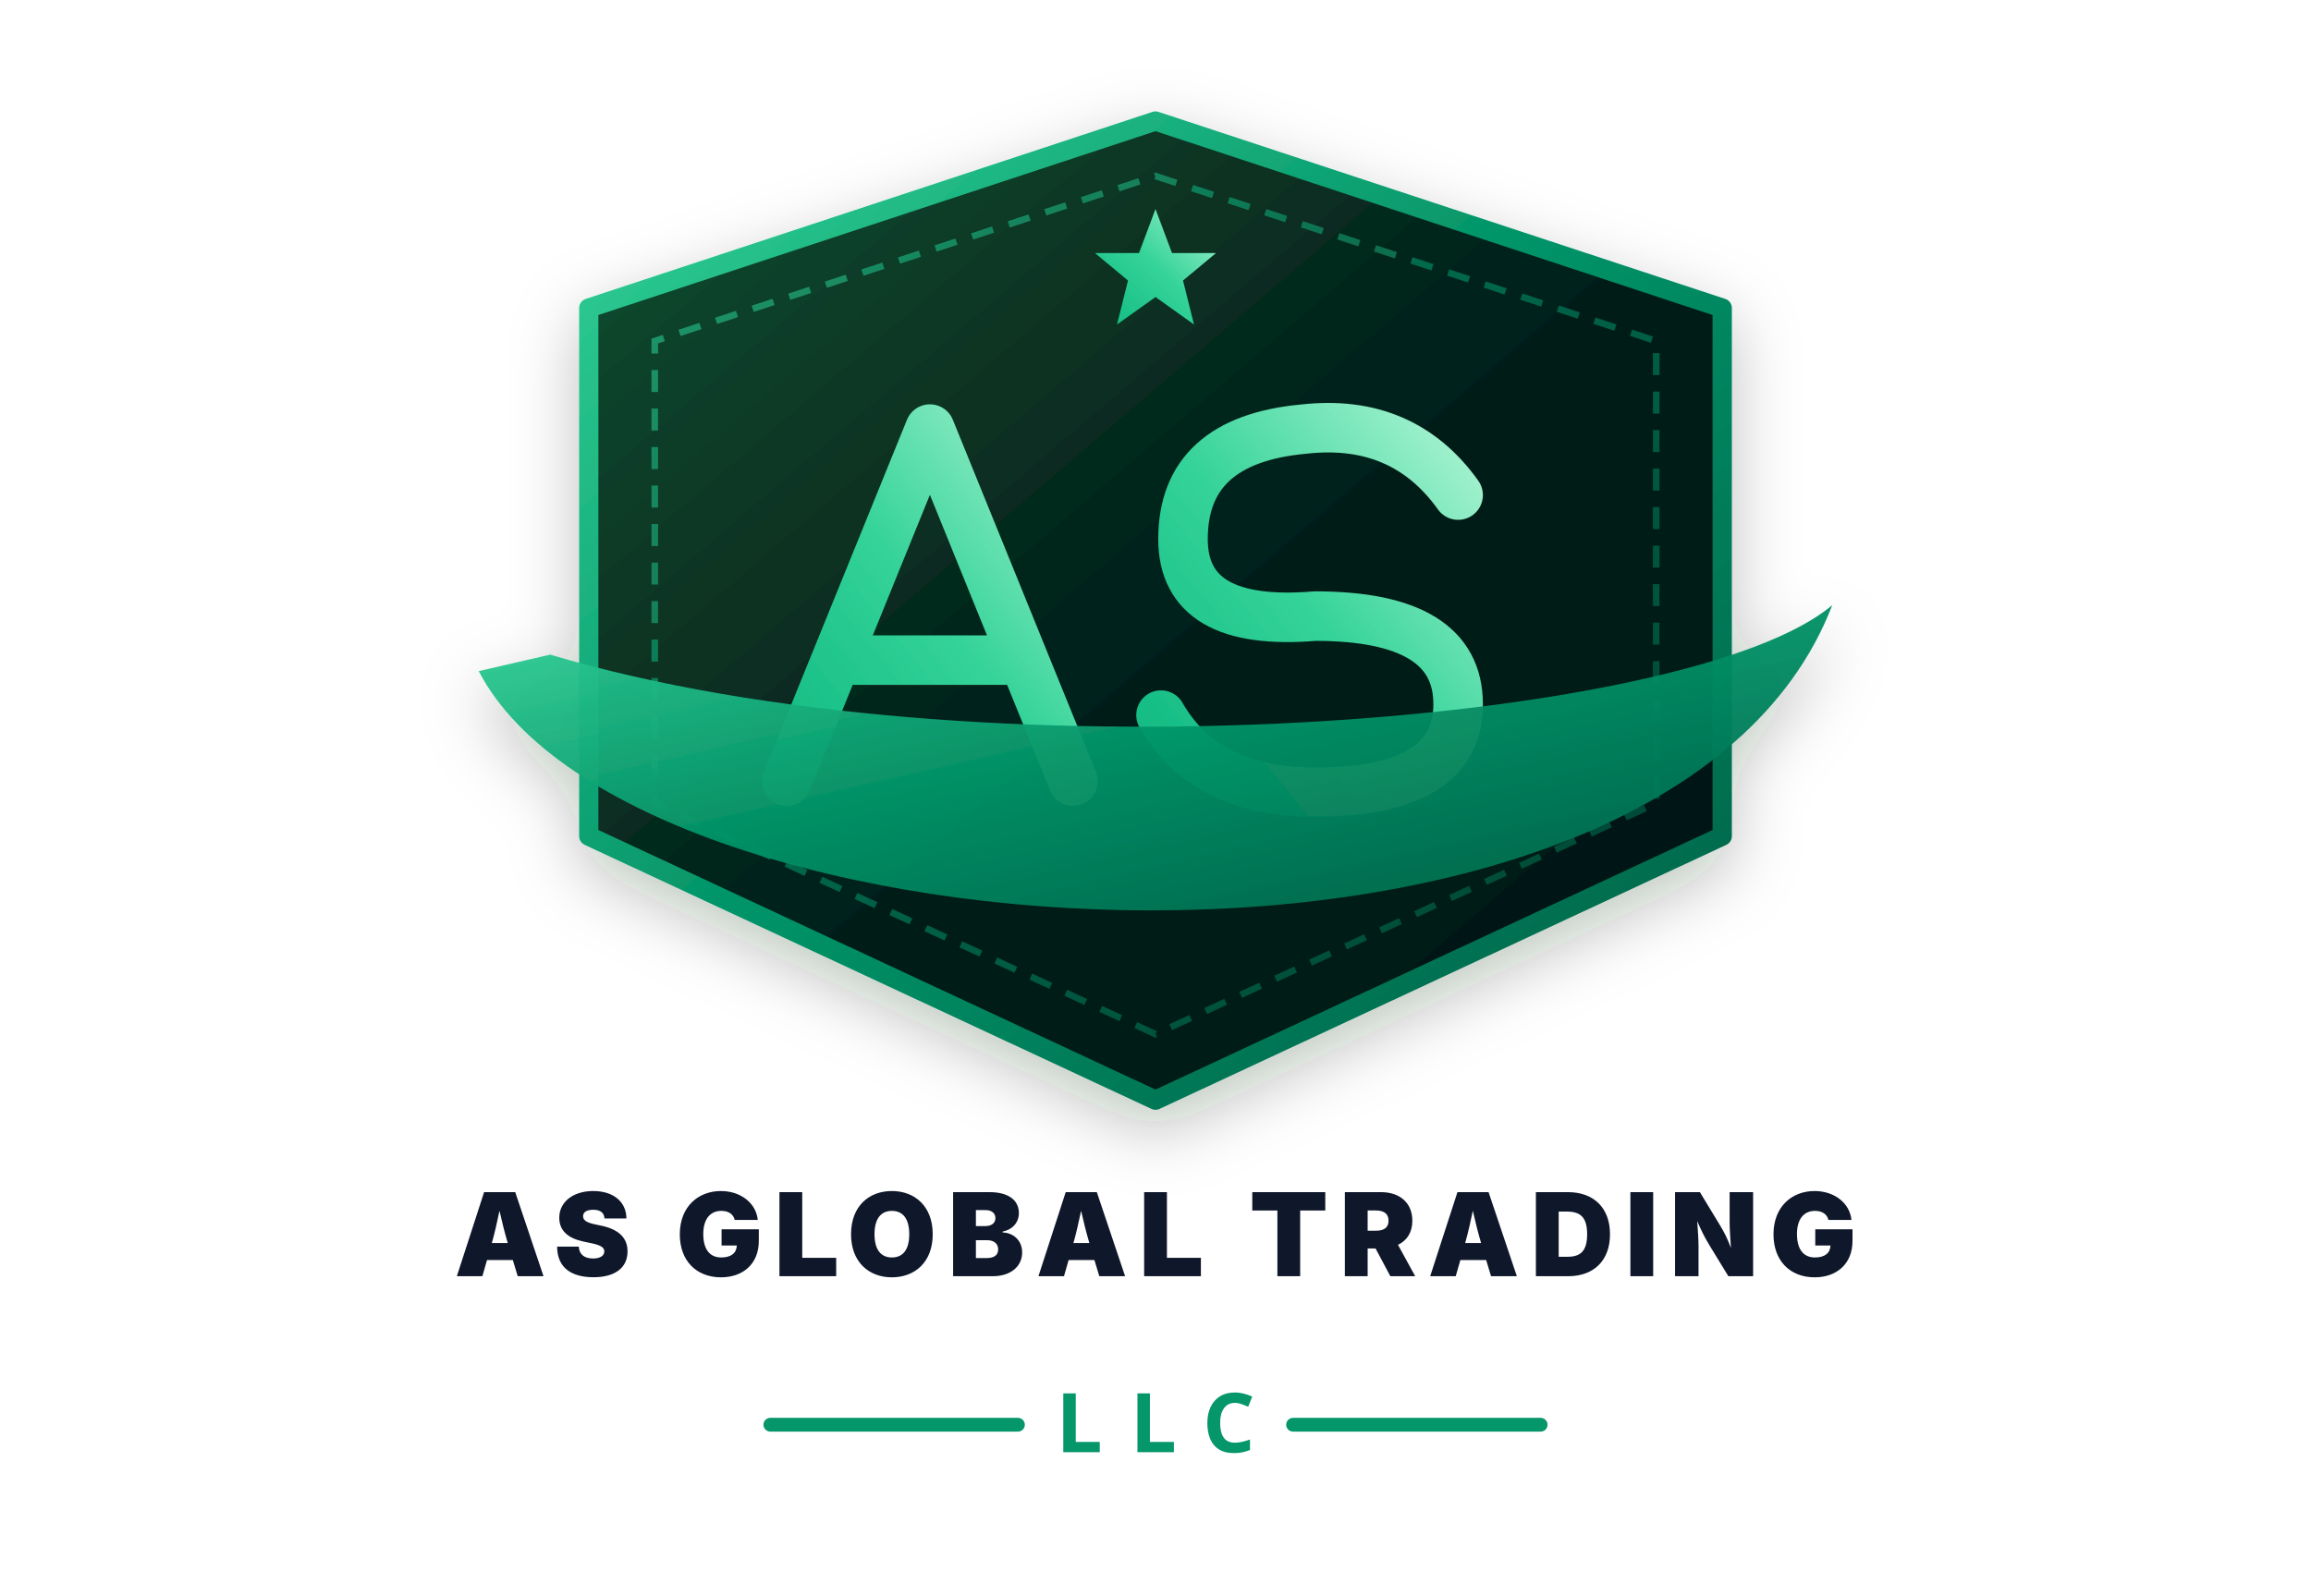
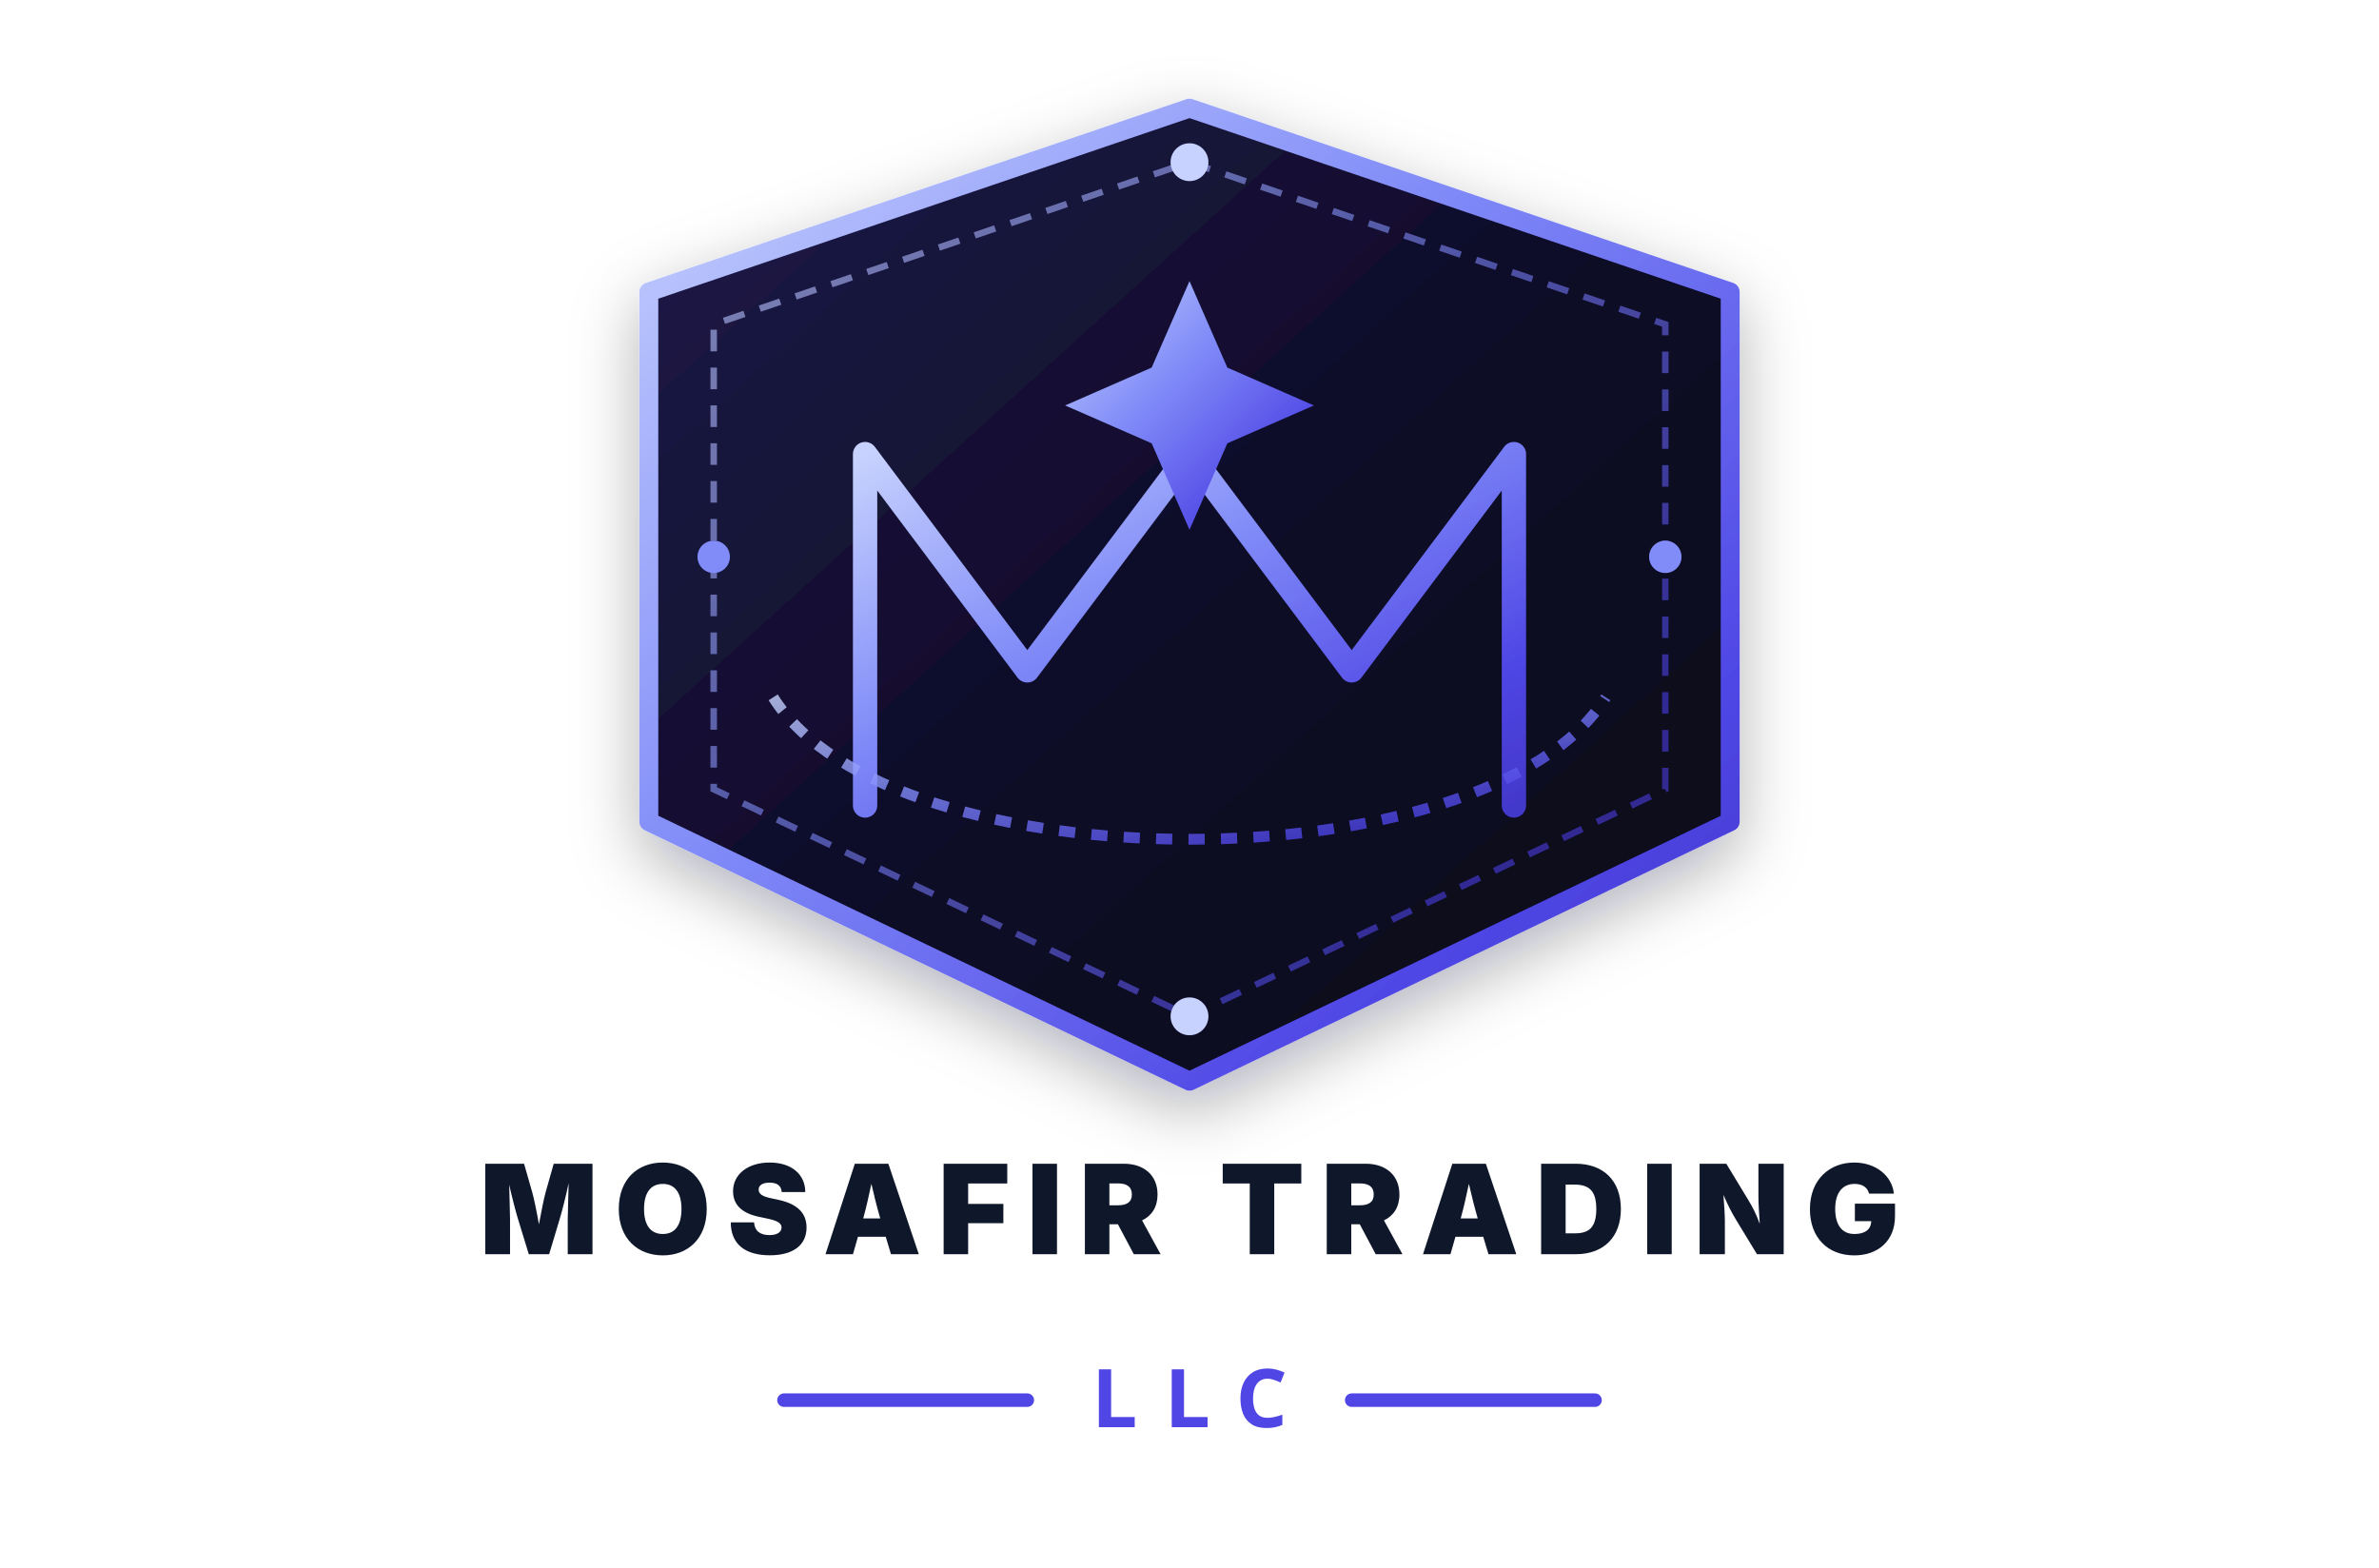
- <svg xmlns="http://www.w3.org/2000/svg" viewBox="0 0 420 290" fill="none">
+ <svg xmlns="http://www.w3.org/2000/svg" viewBox="0 0 440 290" fill="none">
  <defs>
-     <linearGradient id="asGold" x1="0%" y1="0%" x2="100%" y2="100%">
-       <stop offset="0%" stop-color="#34d399" />
-       <stop offset="45%" stop-color="#059669" />
-       <stop offset="100%" stop-color="#065f46" />
+     <linearGradient id="mtlGold" x1="0%" y1="0%" x2="100%" y2="100%">
+       <stop offset="0%" stop-color="#c7d2fe" />
+       <stop offset="40%" stop-color="#818cf8" />
+       <stop offset="80%" stop-color="#4f46e5" />
+       <stop offset="100%" stop-color="#4338ca" />
    </linearGradient>
-     <linearGradient id="asNavy" x1="0%" y1="0%" x2="100%" y2="100%">
-       <stop offset="0%" stop-color="#0f5132" />
-       <stop offset="50%" stop-color="#04201a" />
-       <stop offset="100%" stop-color="#021510" />
+     <linearGradient id="mtlNavy" x1="0%" y1="0%" x2="100%" y2="100%">
+       <stop offset="0%" stop-color="#1e1b4b" />
+       <stop offset="50%" stop-color="#0f0c29" />
+       <stop offset="100%" stop-color="#070517" />
    </linearGradient>
-     <linearGradient id="asAccent" x1="0%" y1="100%" x2="100%" y2="0%">
-       <stop offset="0%" stop-color="#10b981" />
-       <stop offset="50%" stop-color="#34d399" />
-       <stop offset="100%" stop-color="#a7f3d0" />
-     </linearGradient>
-     <filter id="asShadow" x="-10%" y="-10%" width="120%" height="120%">
-       <feDropShadow dx="0" dy="4" stdDeviation="6" flood-color="#021510" flood-opacity="0.25" />
+     <filter id="mtlShadow" x="-10%" y="-10%" width="120%" height="120%">
+       <feDropShadow dx="0" dy="4" stdDeviation="6" flood-color="#020617" flood-opacity="0.3" />
    </filter>
  </defs>
-   <g transform="translate(65, 14)" filter="url(#asShadow)">
-     <path d="M 145 8 L 248 42 L 248 138 L 145 186 L 42 138 L 42 42 Z" fill="url(#asNavy)" stroke="url(#asGold)" stroke-width="3.5" stroke-linejoin="round" />
-     <path d="M 145 18 L 236 48 L 236 132 L 145 174 L 54 132 L 54 48 Z" fill="none" stroke="url(#asGold)" stroke-width="1.2" stroke-dasharray="4 3" opacity="0.6" />
-     <path d="M 78 128 L 104 64 L 130 128 M 88 106 L 120 106" fill="none" stroke="url(#asAccent)" stroke-width="9" stroke-linecap="round" stroke-linejoin="round" />
-     <path d="M 200 76 Q 190 62 172 64 Q 150 66 150 84 Q 150 100 174 98 Q 200 98 200 114 Q 200 130 174 130 Q 154 130 146 116" fill="none" stroke="url(#asAccent)" stroke-width="9" stroke-linecap="round" stroke-linejoin="round" />
-     <path d="M 22 108 C 50 162, 238 174, 268 96 C 242 118, 112 128, 35 105 Z" fill="url(#asGold)" opacity="0.95" />
-     <polygon points="145,24 148,32 156,32 150,37 152,45 145,40 138,45 140,37 134,32 142,32" fill="url(#asAccent)" />
+   <g transform="translate(85, 14)" filter="url(#mtlShadow)">
+     <path d="M 135 6 L 235 40 L 235 138 L 135 186 L 35 138 L 35 40 Z" fill="url(#mtlNavy)" stroke="url(#mtlGold)" stroke-width="3.5" stroke-linejoin="round" />
+     <path d="M 135 16 L 223 46 L 223 132 L 135 174 L 47 132 L 47 46 Z" fill="none" stroke="url(#mtlGold)" stroke-width="1.2" stroke-dasharray="4 3" opacity="0.6" />
+     <path d="M 75 135 L 75 70 L 105 110 L 135 70 L 165 110 L 195 70 L 195 135" fill="none" stroke="url(#mtlGold)" stroke-width="4.5" stroke-linecap="round" stroke-linejoin="round" />
+     <polygon points="135,38 142,54 158,61 142,68 135,84 128,68 112,61 128,54" fill="url(#mtlGold)" />
+     <circle cx="135" cy="16" r="3.5" fill="#c7d2fe" />
+     <circle cx="135" cy="174" r="3.5" fill="#c7d2fe" />
+     <circle cx="47" cy="89" r="3" fill="#818cf8" />
+     <circle cx="223" cy="89" r="3" fill="#818cf8" />
+     <path d="M 58 115 C 80 150, 190 150, 212 115" fill="none" stroke="url(#mtlGold)" stroke-width="2" opacity="0.8" stroke-dasharray="3 3" />
  </g>
-   <text x="210" y="232" text-anchor="middle" font-family="'Plus Jakarta Sans', system-ui, -apple-system, sans-serif" font-size="21" font-weight="900" fill="#0f172a" letter-spacing="2">
-     AS GLOBAL TRADING
+   <text x="220" y="232" text-anchor="middle" font-family="'Plus Jakarta Sans', system-ui, -apple-system, sans-serif" font-size="23" font-weight="900" fill="#0f172a" letter-spacing="3">
+     MOSAFIR TRADING
  </text>
-   <g transform="translate(210, 264)">
-     <line x1="-70" y1="-5" x2="-25" y2="-5" stroke="#059669" stroke-width="2.5" stroke-linecap="round" />
-     <text x="0" y="0" text-anchor="middle" font-family="'Plus Jakarta Sans', system-ui, sans-serif" font-size="15" font-weight="800" fill="#059669" letter-spacing="5">
+   <g transform="translate(220, 264)">
+     <line x1="-75" y1="-5" x2="-30" y2="-5" stroke="#4f46e5" stroke-width="2.5" stroke-linecap="round" />
+     <text x="0" y="0" text-anchor="middle" font-family="'Plus Jakarta Sans', system-ui, sans-serif" font-size="15" font-weight="800" fill="#4f46e5" letter-spacing="5">
      LLC
    </text>
-     <line x1="25" y1="-5" x2="70" y2="-5" stroke="#059669" stroke-width="2.5" stroke-linecap="round" />
+     <line x1="30" y1="-5" x2="75" y2="-5" stroke="#4f46e5" stroke-width="2.5" stroke-linecap="round" />
  </g>
</svg>
